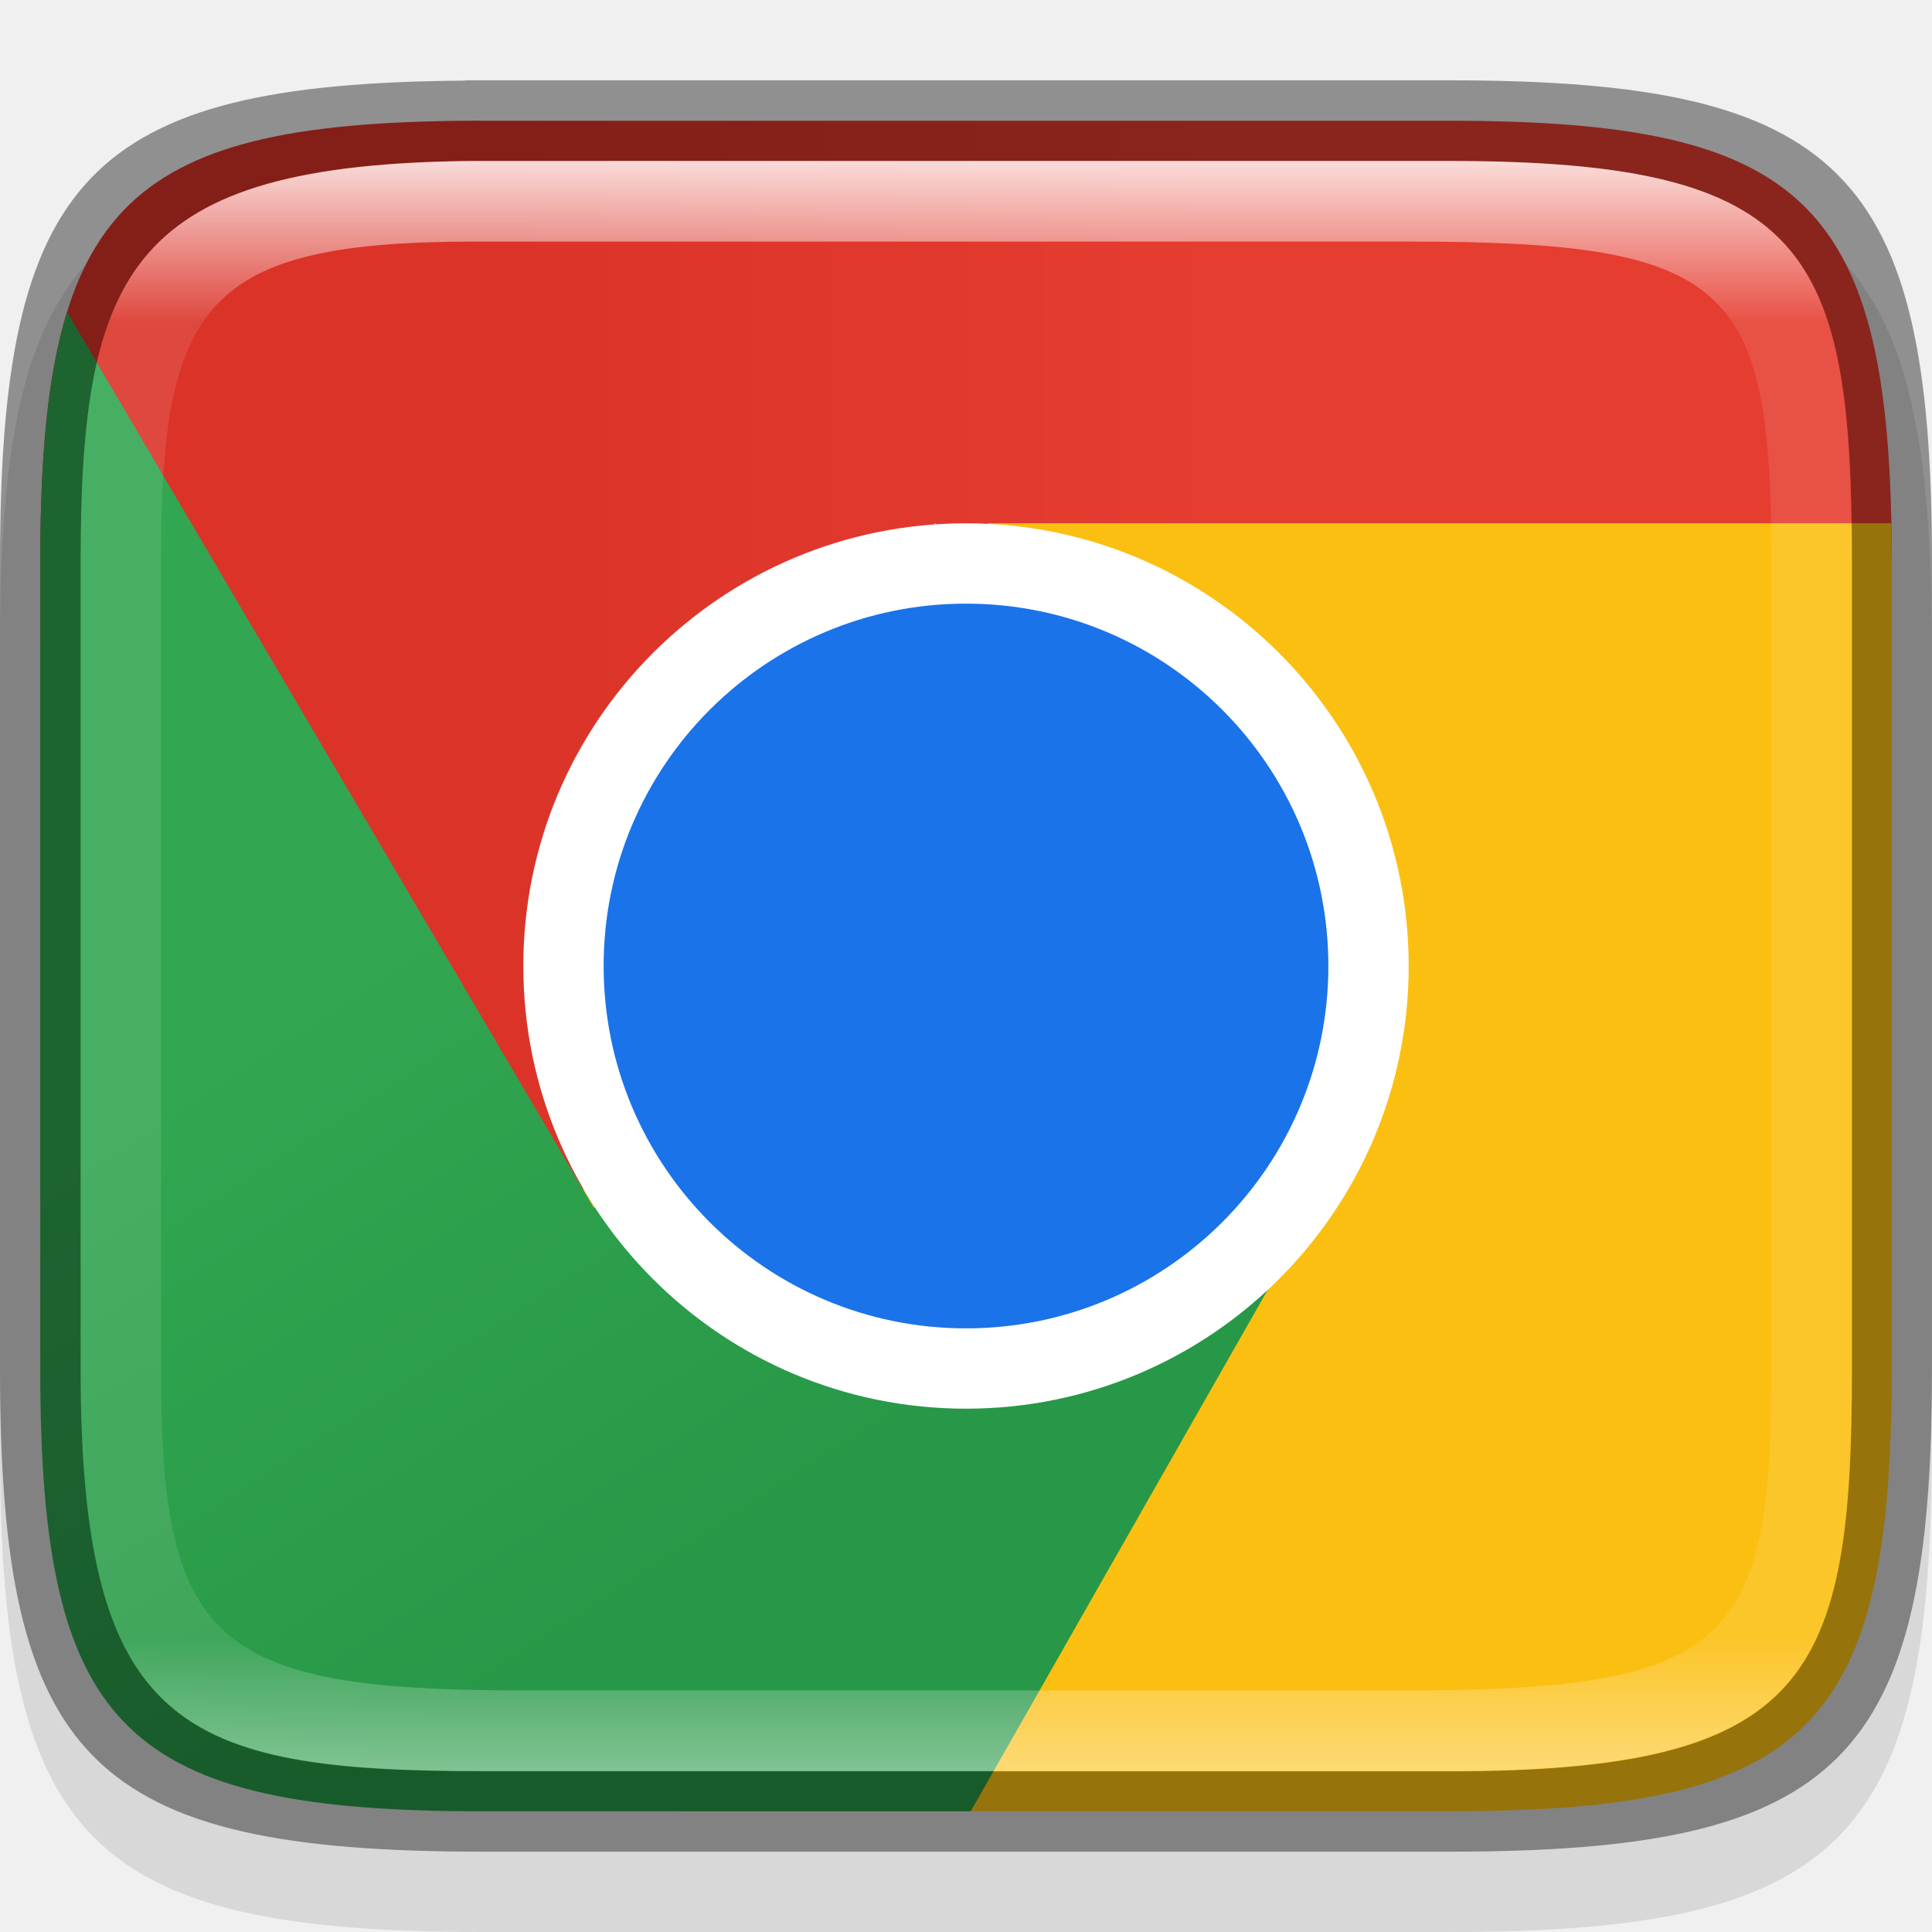
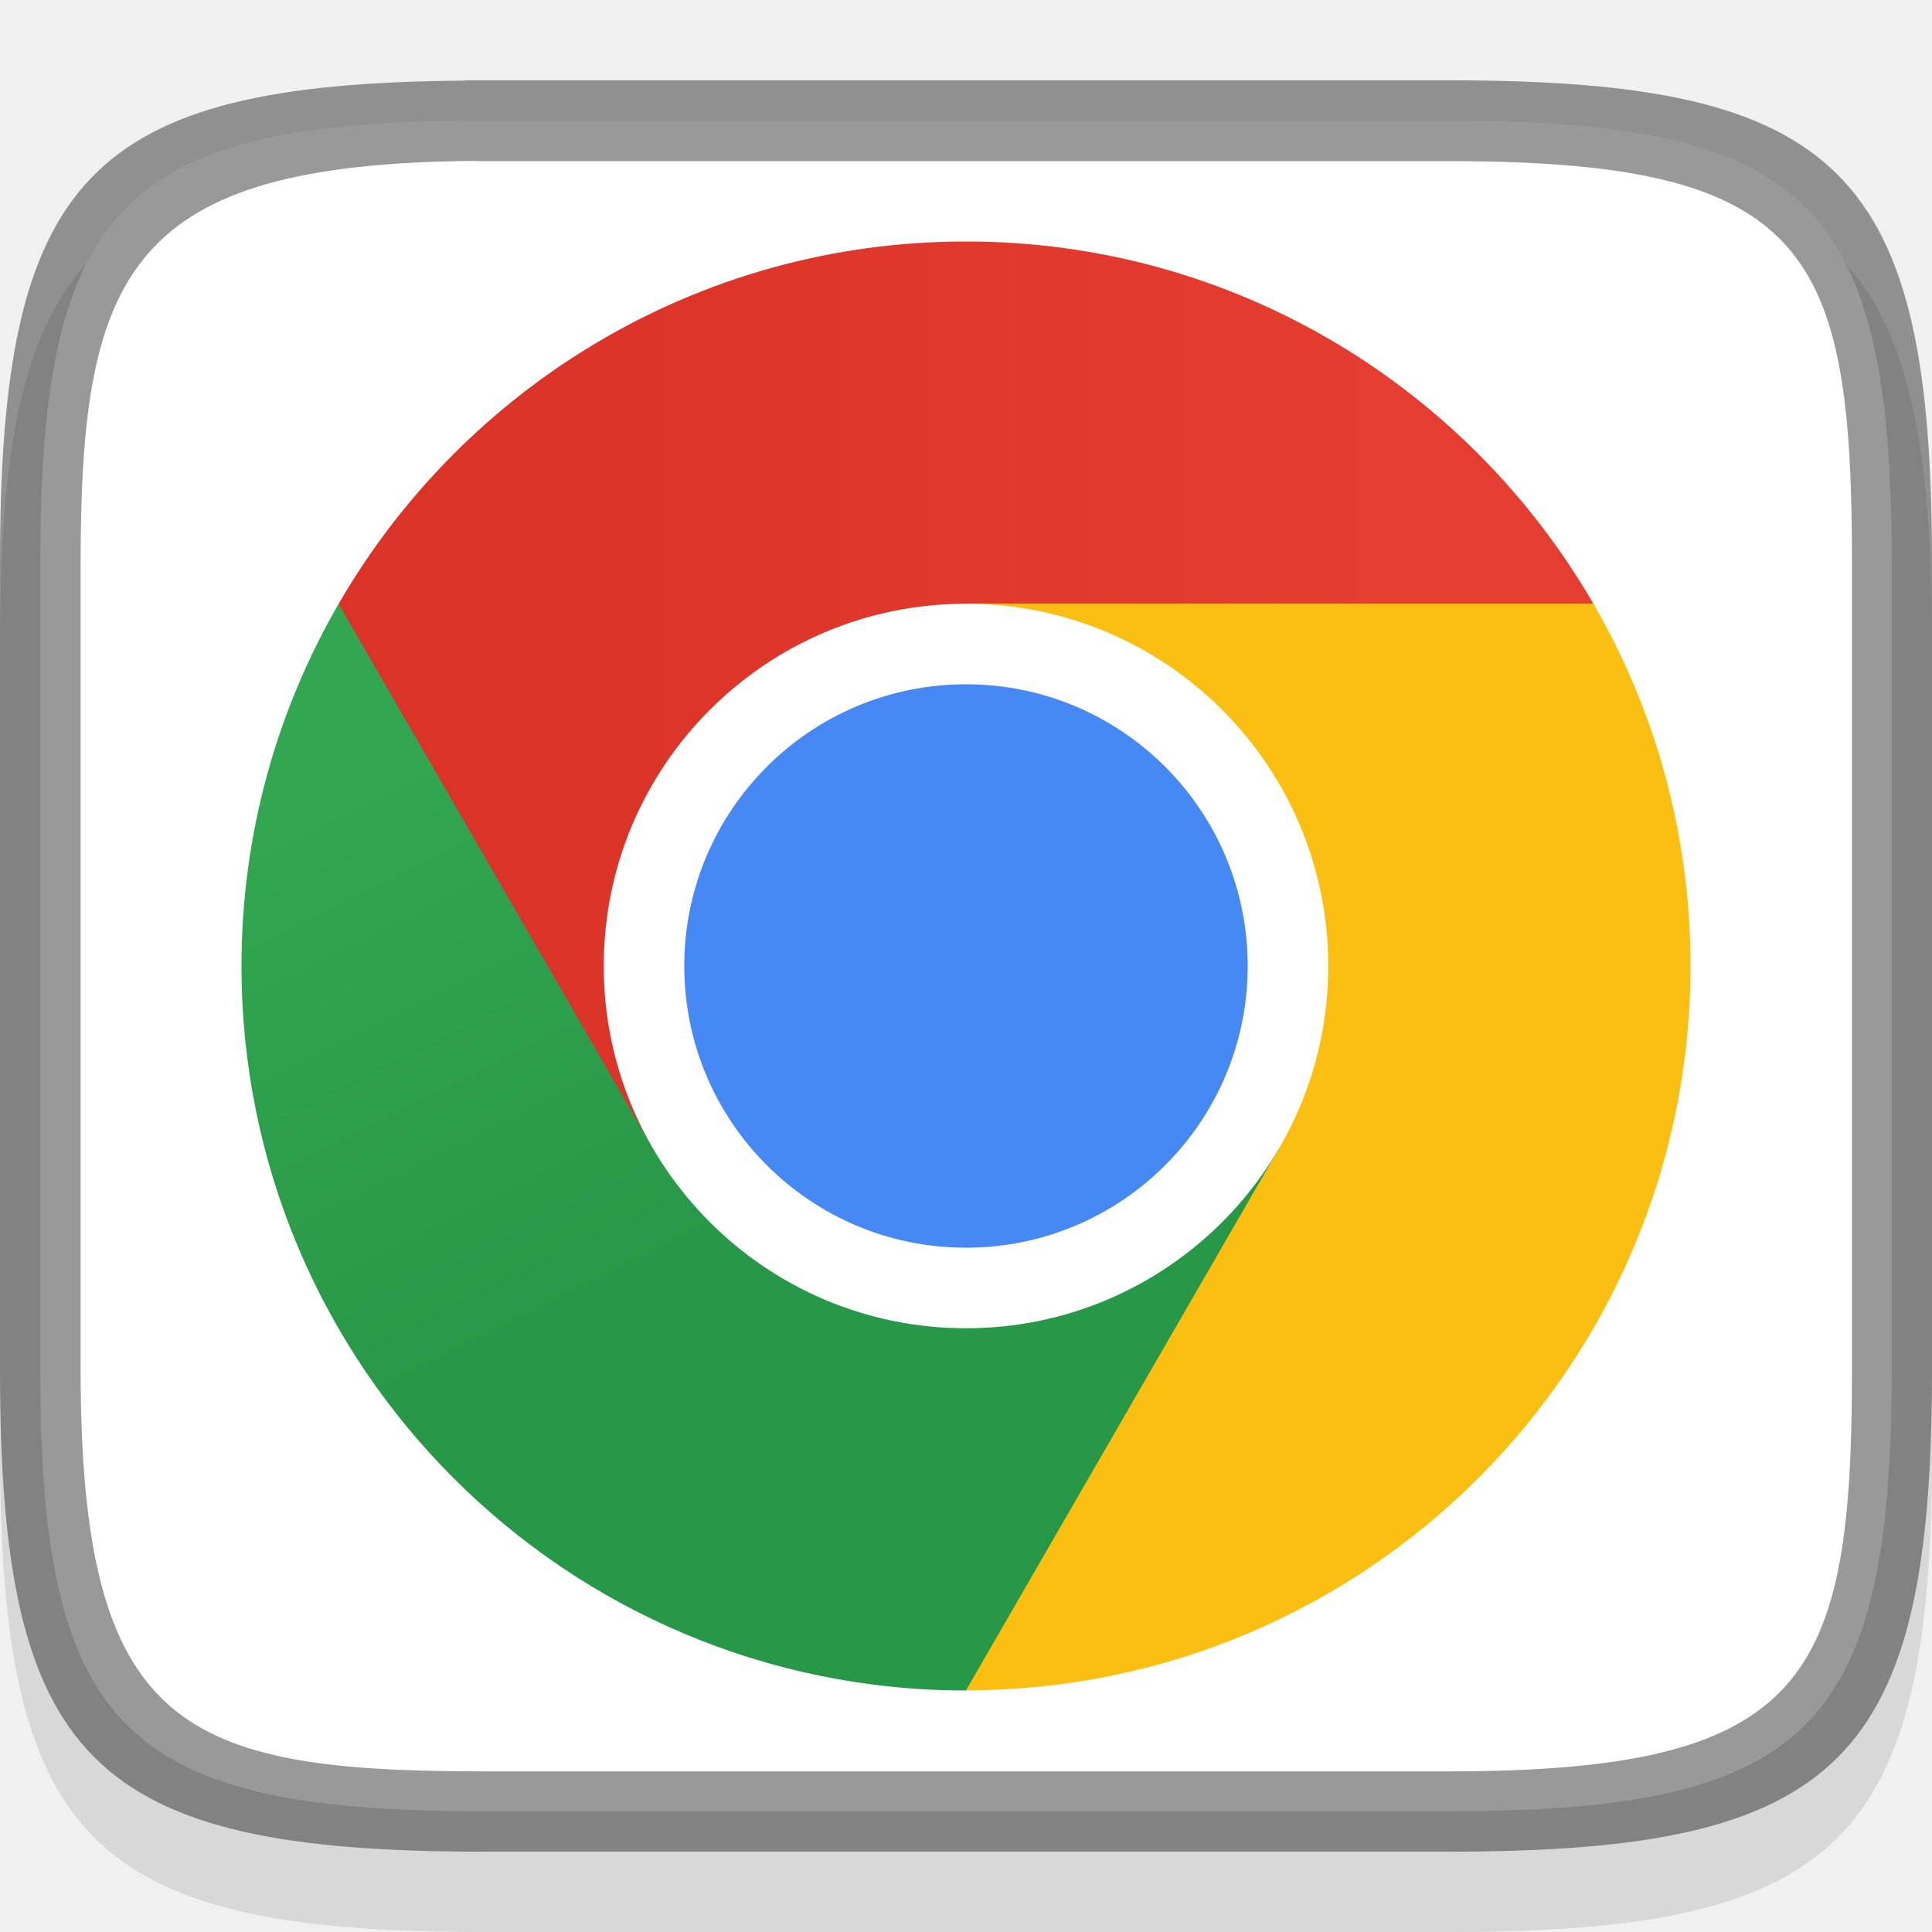
<svg xmlns="http://www.w3.org/2000/svg" xmlns:xlink="http://www.w3.org/1999/xlink" width="24" height="24" viewBox="0 0 6.35 6.35" version="1.1" id="svg5013">
  <defs id="defs5010">
-     <linearGradient xlink:href="#linearGradient1353" id="linearGradient1355" x1="3.027" y1="4.658" x2="7.831" y2="4.658" gradientUnits="userSpaceOnUse" gradientTransform="matrix(1.883381,0,0,1.709786,0.4798209,0.8755406)" />
-     <linearGradient id="linearGradient1353">
-       <stop style="stop-color:#db3328;stop-opacity:1;" offset="0" id="stop1349" />
-       <stop style="stop-color:#e53d30;stop-opacity:1" offset="1" id="stop1351" />
-     </linearGradient>
-     <linearGradient xlink:href="#linearGradient5643" id="linearGradient5645" x1="2.117" y1="6.199" x2="4.851" y2="10.432" gradientUnits="userSpaceOnUse" gradientTransform="matrix(1.709786,0,0,1.709786,0.8214251,1.369048)" />
-     <linearGradient id="linearGradient5643">
-       <stop style="stop-color:#32a651;stop-opacity:1;" offset="0" id="stop5639" />
-       <stop style="stop-color:#279847;stop-opacity:1" offset="1" id="stop5641" />
-     </linearGradient>
    <linearGradient xlink:href="#linearGradient1871" id="linearGradient1873" x1="17.305" y1="0.083" x2="17.305" y2="47.798" gradientUnits="userSpaceOnUse" gradientTransform="matrix(0.1202652,0,0,0.1161585,0.2886364,0.387261)" />
    <linearGradient id="linearGradient1871">
      <stop style="stop-color:#ffffff;stop-opacity:1;" offset="0" id="stop1867" />
      <stop style="stop-color:#ffffff;stop-opacity:0.1" offset="0.12" id="stop2515" />
      <stop style="stop-color:#ffffff;stop-opacity:0.102" offset="0.9" id="stop2581" />
      <stop style="stop-color:#ffffff;stop-opacity:0.502" offset="1" id="stop1869" />
    </linearGradient>
+     <linearGradient xlink:href="#linearGradient12495" id="linearGradient12497" x1="3.704" y1="5.159" x2="8.996" y2="5.159" gradientUnits="userSpaceOnUse" />
+     <linearGradient id="linearGradient12495">
+       <stop style="stop-color:#db3328;stop-opacity:1;" offset="0" id="stop12491" />
+       <stop style="stop-color:#e53d30;stop-opacity:1" offset="1" id="stop12493" />
+     </linearGradient>
+     <linearGradient xlink:href="#linearGradient13171" id="linearGradient13173" x1="4.402" y1="4.299" x2="5.99" y2="7.474" gradientUnits="userSpaceOnUse" />
+     <linearGradient id="linearGradient13171">
+       <stop style="stop-color:#32a651;stop-opacity:1;" offset="0" id="stop13167" />
+       <stop style="stop-color:#279847;stop-opacity:1" offset="1" id="stop13169" />
+     </linearGradient>
  </defs>
-   <path d="M 1.528,0.529 C 0.288,0.539 0,0.847 0,2.117 v 2.646 c 0,1.29 0.298,1.587 1.587,1.587 h 3.175 c 1.29,0 1.587,-0.298 1.587,-1.587 V 2.117 c 0,-1.29 -0.298,-1.587 -1.587,-1.587 H 1.587 c -0.02,0 -0.04,-1.48e-4 -0.06,0 z" style="opacity:0.1;fill:#000000;stroke-width:0.265;stroke-linecap:round;stroke-linejoin:round" id="path9125" />
-   <path id="rect1108" style="fill:url(#linearGradient1355);fill-opacity:1;stroke-width:0.475;stroke-linejoin:round" d="M 5.793 1.5 C 1.499 1.532 0.5 2.601 0.5 7 L 0.5 7.949 L 3.025 12.744 L 6.924 14.961 L 11.609 16.312 L 11.609 6.5 L 16.727 9.588 L 23.5 6.957 C 23.493 2.525 22.454 1.5 18 1.5 L 6 1.5 C 5.93 1.5 5.861 1.499 5.793 1.5 z " transform="scale(0.2645833)" />
-   <path id="rect2658" style="fill:#fbbf12;stroke-width:0.455;stroke-linejoin:round" d="M 12.273 6.5 L 12.273 11.955 L 7.25 14.75 L 6 20.275 L 8.389 22.5 L 18 22.5 C 22.469 22.5 23.5 21.469 23.5 17 L 23.5 7 C 23.5 6.828 23.497 6.662 23.494 6.5 L 12.273 6.5 z " transform="scale(0.2645833)" />
-   <path id="rect1825" style="fill:url(#linearGradient5645);fill-opacity:1;stroke-width:0.455;stroke-linejoin:round" d="M 0.834 3.877 C 0.592 4.659 0.5 5.679 0.5 7 L 0.5 17 C 0.5 21.399 1.499 22.468 5.793 22.5 L 6 22.5 L 12.059 22.5 L 16.354 14.959 L 7.375 15 L 0.834 3.877 z " transform="scale(0.2645833)" />
-   <circle style="fill:#ffffff;fill-opacity:1;stroke-width:0.121;stroke-linejoin:round" id="path2361" cx="3.175" cy="3.175" r="1.455" />
-   <circle style="fill:#1a73e8;fill-opacity:1;stroke-width:0.134;stroke-linejoin:round" id="path6261" cx="3.175" cy="3.175" r="1.191" />
-   <path id="rect5096" style="opacity:0.4;stroke-width:0.241;stroke-linecap:round;stroke-linejoin:round" d="M 1.528,0.265 C 0.288,0.274 0,0.582 0,1.852 v 2.646 c 0,1.29 0.298,1.588 1.588,1.588 h 3.175 c 1.29,0 1.587,-0.298 1.587,-1.588 V 1.852 c 0,-1.29 -0.298,-1.588 -1.587,-1.588 H 1.588 c -0.02,0 -0.04,-1.48e-4 -0.06,0 z m 0.033,0.265 c 0.018,-1.357e-4 0.036,0 0.055,0 h 3.148 c 1.182,0 1.323,0.293 1.323,1.323 v 2.646 c 0,1.016 -0.141,1.323 -1.323,1.323 H 1.588 c -0.992,0 -1.323,-0.141 -1.323,-1.323 V 1.852 c 0,-0.961 0.159,-1.314 1.296,-1.323 z" />
-   <path id="rect1565" style="fill:url(#linearGradient1873);fill-opacity:1;stroke-width:0.118" d="M 1.56,0.529 C 0.424,0.538 0.265,0.891 0.265,1.852 v 2.646 c 0,1.182 0.331,1.323 1.323,1.323 h 3.175 c 1.182,0 1.323,-0.307 1.323,-1.323 V 1.852 c 0,-1.03 -0.141,-1.323 -1.323,-1.323 H 1.615 c -0.018,0 -0.037,-1.356e-4 -0.055,0 z m 0.003,0.265 h 0.05 3.018 c 1.064,0 1.191,0.143 1.191,1.058 v 2.646 c 0,0.894 -0.127,1.058 -1.191,1.058 H 1.72 c -1.023,0 -1.191,-0.158 -1.191,-1.058 V 1.852 c 0,-0.854 0.141,-1.058 1.034,-1.058 z" />
+   <path d="M 1.528,0.529 C 0.288,0.538 1.6249999e-8,0.847 1.6249999e-8,2.117 V 4.763 C 1.6249999e-8,6.052 0.298,6.35 1.587,6.35 h 3.175 C 6.052,6.35 6.35,6.052 6.35,4.763 V 2.117 C 6.35,0.827 6.052,0.529 4.763,0.529 h -3.175 c -0.02,0 -0.04,-1.48e-4 -0.06,0 z" style="opacity:0.1;fill:#000000;stroke-width:0.265;stroke-linecap:round;stroke-linejoin:round" id="path9125" />
+   <path id="rect16934" style="fill:#ffffff;fill-opacity:1;stroke-width:0.176;stroke-linecap:round;stroke-linejoin:round" d="m 5.793,1.5 c -4.294,0.032 -5.293,1.101 -5.293,5.5 V 17 c 0,4.399 0.999,5.468 5.293,5.5 H 6 18 c 4.469,0 5.5,-1.031 5.5,-5.5 V 7 c 0,-4.469 -1.031,-5.5 -5.5,-5.5 H 6 c -0.07,0 -0.139,-5.129e-4 -0.207,0 z" transform="scale(0.2645833)" />
+   <g id="g13900" transform="matrix(0.5294117,0,0,0.5294117,-0.1867647,-0.1867647)">
+     <path d="m 6.35,1.852 c -1.665,0 -3.117,0.905 -3.895,2.25 L 2.602,6.725 4.402,7.474 6.35,6.35 V 4.101 H 10.245 C 9.467,2.757 8.015,1.852 6.35,1.852 Z" style="fill:url(#linearGradient12497);fill-opacity:1;stroke-width:0.018" id="path1309" />
+     <path d="m 1.852,6.35 c 0,2.484 2.014,4.498 4.498,4.498 L 8.323,9.793 8.298,7.474 6.35,6.35 4.402,7.474 2.455,4.102 C 2.072,4.763 1.852,5.531 1.852,6.35" style="fill:url(#linearGradient13173);fill-opacity:1;stroke-width:0.018" id="path1449" />
+     <path d="m 6.35,6.35 1.948,1.124 -1.948,3.373 c 2.484,0 4.498,-2.014 4.498,-4.498 0,-0.82 -0.22,-1.587 -0.603,-2.249 H 6.35 Z" style="fill:#fbbf12;stroke-width:0.018" id="path1829" />
+     <path d="m 8.599,6.35 c 0,1.242 -1.007,2.249 -2.249,2.249 -1.242,0 -2.249,-1.007 -2.249,-2.249 0,-1.242 1.007,-2.249 2.249,-2.249 1.242,0 2.249,1.007 2.249,2.249" style="fill:#ffffff;stroke-width:0.018" id="path2229" />
+     <path d="m 8.099,6.35 c 0,0.966 -0.783,1.749 -1.749,1.749 -0.966,0 -1.749,-0.783 -1.749,-1.749 0,-0.966 0.783,-1.749 1.749,-1.749 0.966,0 1.749,0.783 1.749,1.749" style="fill:#4688f4;fill-opacity:1;stroke-width:0.017" id="path2029" />
+   </g>
+   <path id="rect5096" style="opacity:0.4;stroke-width:0.241;stroke-linecap:round;stroke-linejoin:round" d="M 1.528,0.265 C 0.288,0.274 0,0.582 0,1.852 v 2.646 c 0,1.29 0.298,1.588 1.588,1.588 h 3.175 c 1.29,0 1.587,-0.298 1.587,-1.588 V 1.852 c 0,-1.29 -0.298,-1.588 -1.587,-1.588 H 1.588 c -0.02,0 -0.04,-1.479e-4 -0.06,0 z m 0.033,0.265 c 0.018,-1.357e-4 0.036,0 0.055,0 h 3.148 c 1.182,0 1.323,0.293 1.323,1.323 v 2.646 c 0,1.016 -0.141,1.323 -1.323,1.323 H 1.588 c -0.992,0 -1.323,-0.141 -1.323,-1.323 V 1.852 c 0,-0.961 0.159,-1.314 1.296,-1.323 z" />
+   <path id="rect1565" style="fill:url(#linearGradient1873);fill-opacity:1;stroke-width:0.118;opacity:0.4" d="M 1.56,0.529 C 0.424,0.538 0.265,0.891 0.265,1.852 v 2.646 c 0,1.182 0.331,1.323 1.323,1.323 h 3.175 c 1.182,0 1.323,-0.307 1.323,-1.323 V 1.852 c 0,-1.03 -0.141,-1.323 -1.323,-1.323 H 1.615 c -0.018,0 -0.037,-1.356e-4 -0.055,0 z m 0.003,0.265 h 0.05 3.018 c 1.064,0 1.191,0.143 1.191,1.058 v 2.646 c 0,0.894 -0.127,1.058 -1.191,1.058 H 1.72 c -1.023,0 -1.191,-0.158 -1.191,-1.058 V 1.852 c 0,-0.854 0.141,-1.058 1.034,-1.058 z" />
</svg>
